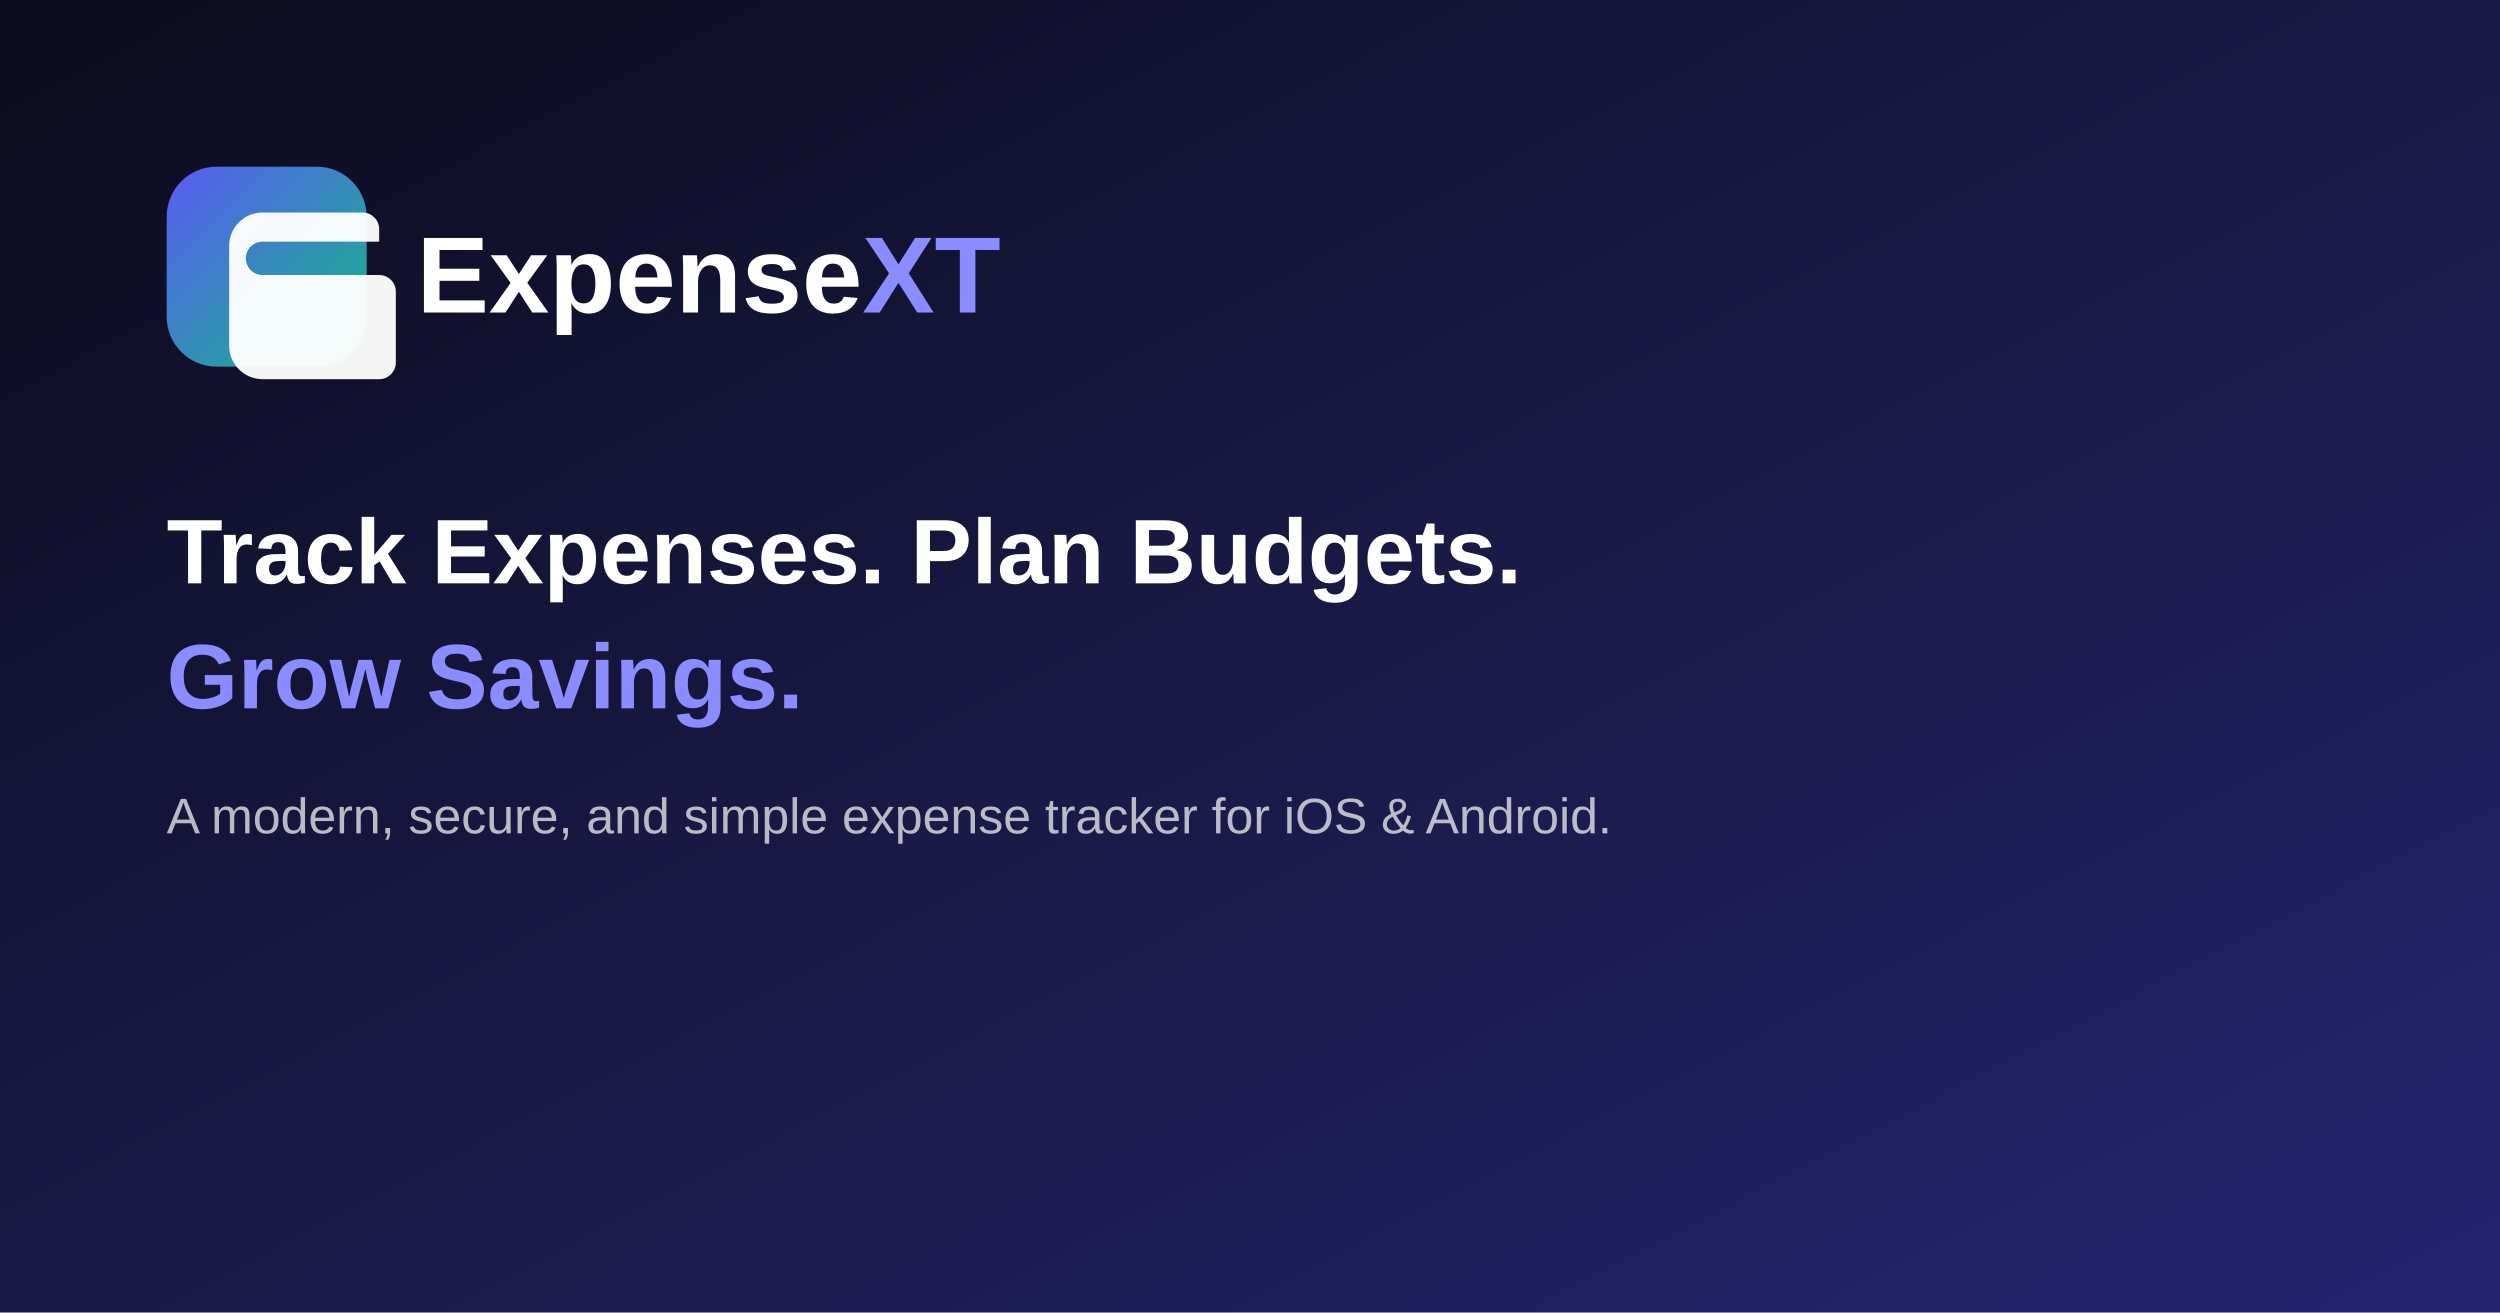
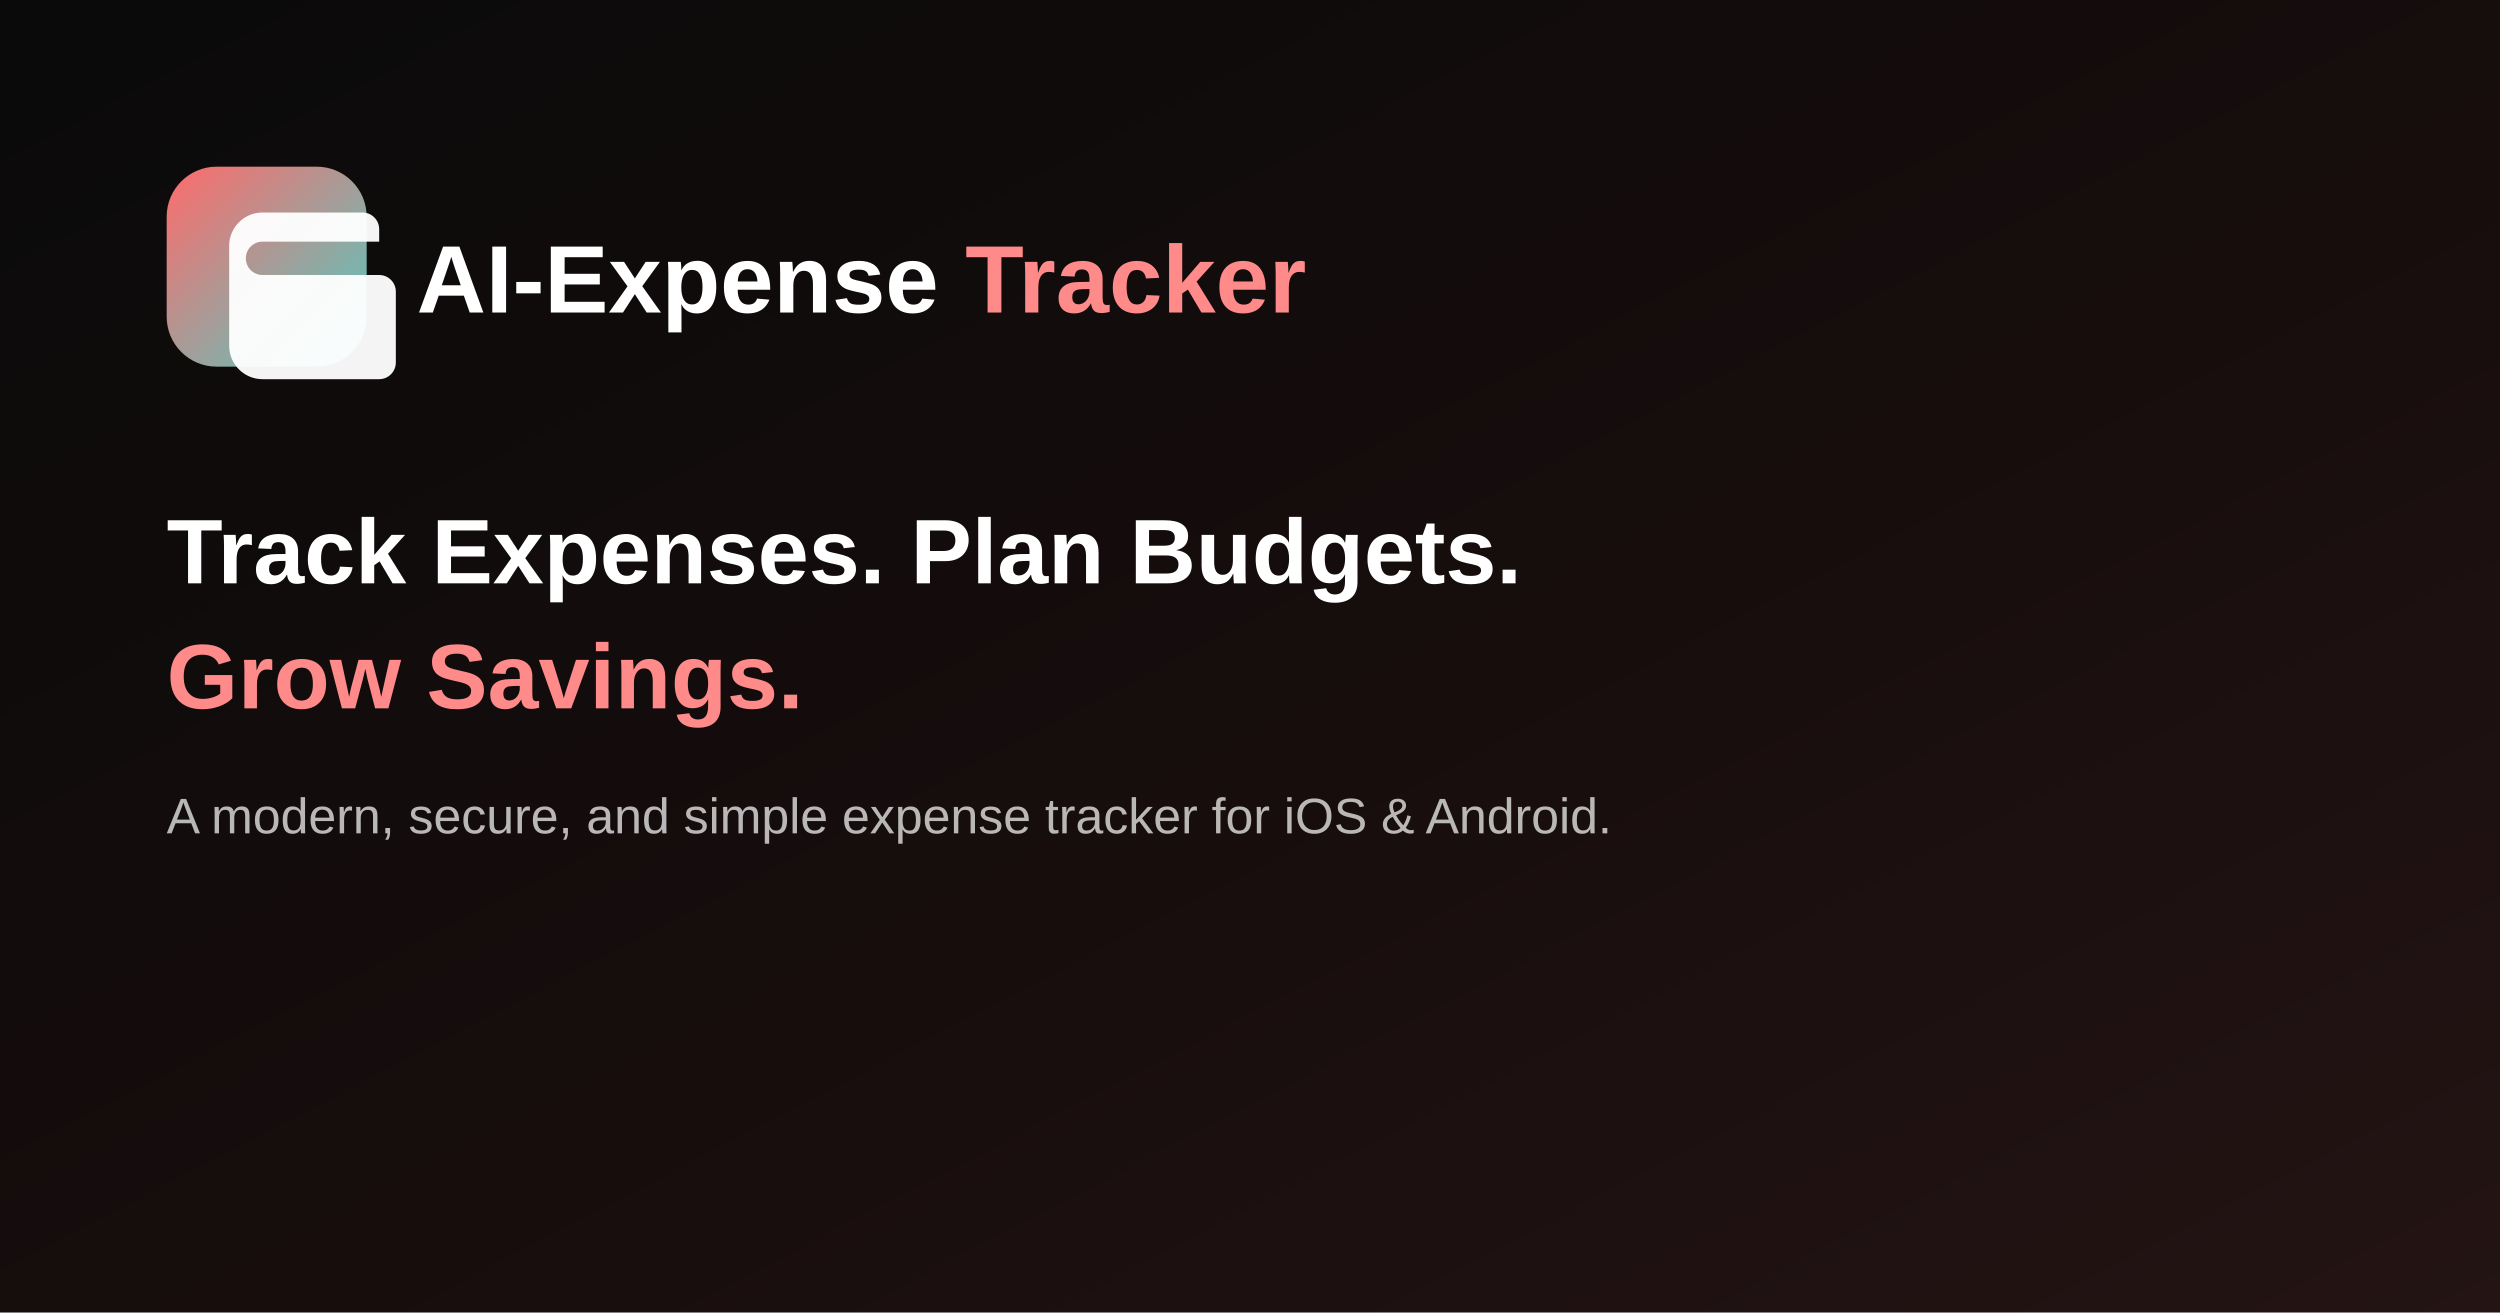
<svg xmlns="http://www.w3.org/2000/svg" viewBox="0 0 1200 630" width="1200" height="630">
  <defs>
    <linearGradient id="bg" x1="0" y1="0" x2="1" y2="1">
-       <stop offset="0%" stop-color="#0B0B1E" />
-       <stop offset="55%" stop-color="#1B1B49" />
-       <stop offset="100%" stop-color="#232370" />
+       <stop offset="0%" stop-color="#0A0A0A" />
+       <stop offset="55%" stop-color="#170D0D" />
+       <stop offset="100%" stop-color="#241414" />
    </linearGradient>
    <linearGradient id="mark" x1="0" y1="0" x2="1" y2="1">
-       <stop offset="0%" stop-color="#5B5BF6" />
-       <stop offset="100%" stop-color="#10B981" />
+       <stop offset="0%" stop-color="#FF6B6B" />
+       <stop offset="100%" stop-color="#4ECDC4" />
    </linearGradient>
  </defs>
  <rect width="1200" height="630" fill="url(#bg)" />
  <rect x="80" y="80" width="96" height="96" rx="24" fill="url(#mark)" />
  <path d="M110 118a16 16 0 0 1 16-16h48a8 8 0 0 1 8 8v6H126a8 8 0 1 0 0 16h56a8 8 0 0 1 8 8v34a8 8 0 0 1-8 8h-56a16 16 0 0 1-16-16z" fill="#fff" opacity="0.95" />
-   <text x="200" y="150" font-family="Arial, sans-serif" font-size="52" font-weight="700" fill="#ffffff">Expense<tspan fill="#8A8CFF">XT</tspan>
+   <text x="200" y="150" font-family="Arial, sans-serif" font-size="46" font-weight="700" fill="#ffffff">AI-Expense <tspan fill="#FF8A8A">Tracker</tspan>
  </text>
  <text x="80" y="280" font-family="Arial, sans-serif" font-size="44" font-weight="700" fill="#ffffff">Track Expenses. Plan Budgets.</text>
-   <text x="80" y="340" font-family="Arial, sans-serif" font-size="44" font-weight="700" fill="#8A8CFF">Grow Savings.</text>
+   <text x="80" y="340" font-family="Arial, sans-serif" font-size="44" font-weight="700" fill="#FF8A8A">Grow Savings.</text>
  <text x="80" y="400" font-family="Arial, sans-serif" font-size="24" fill="rgba(255,255,255,0.7)">A modern, secure, and simple expense tracker for iOS &amp; Android.</text>
</svg>
